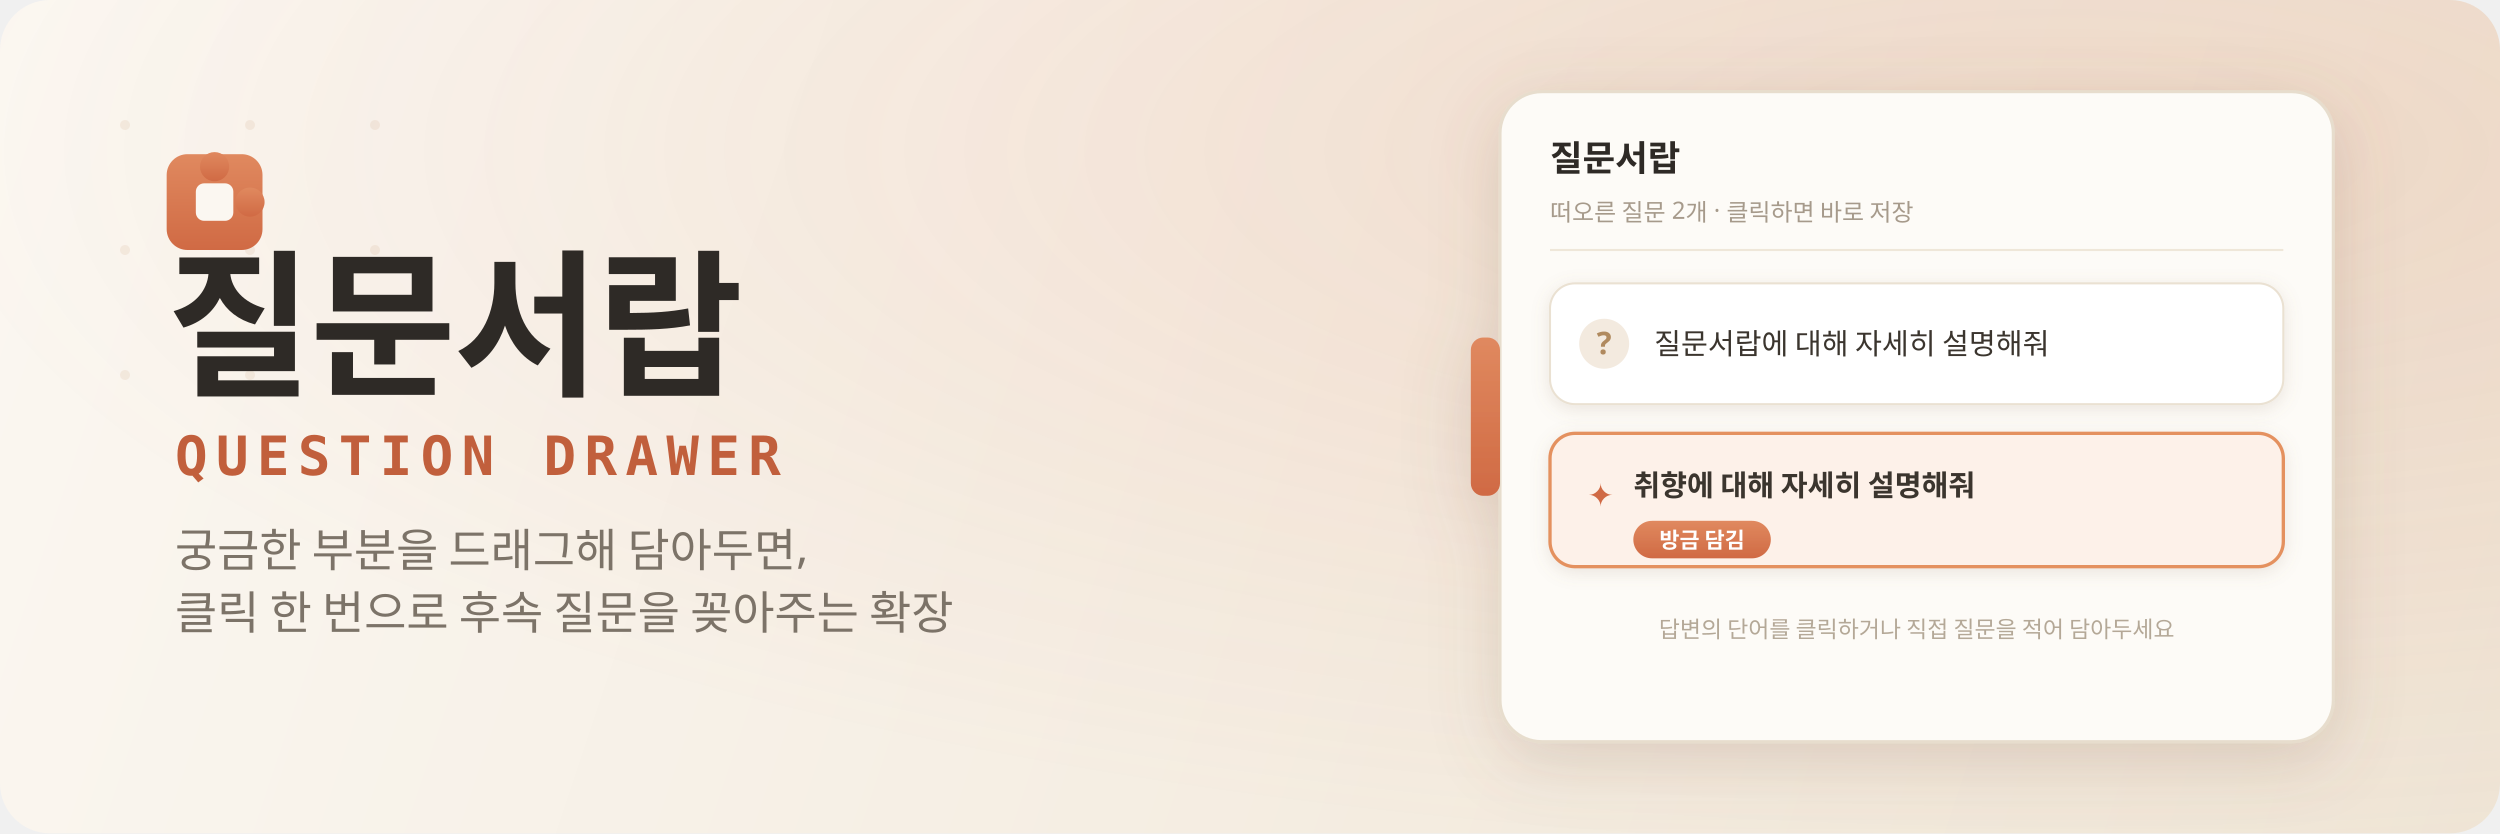
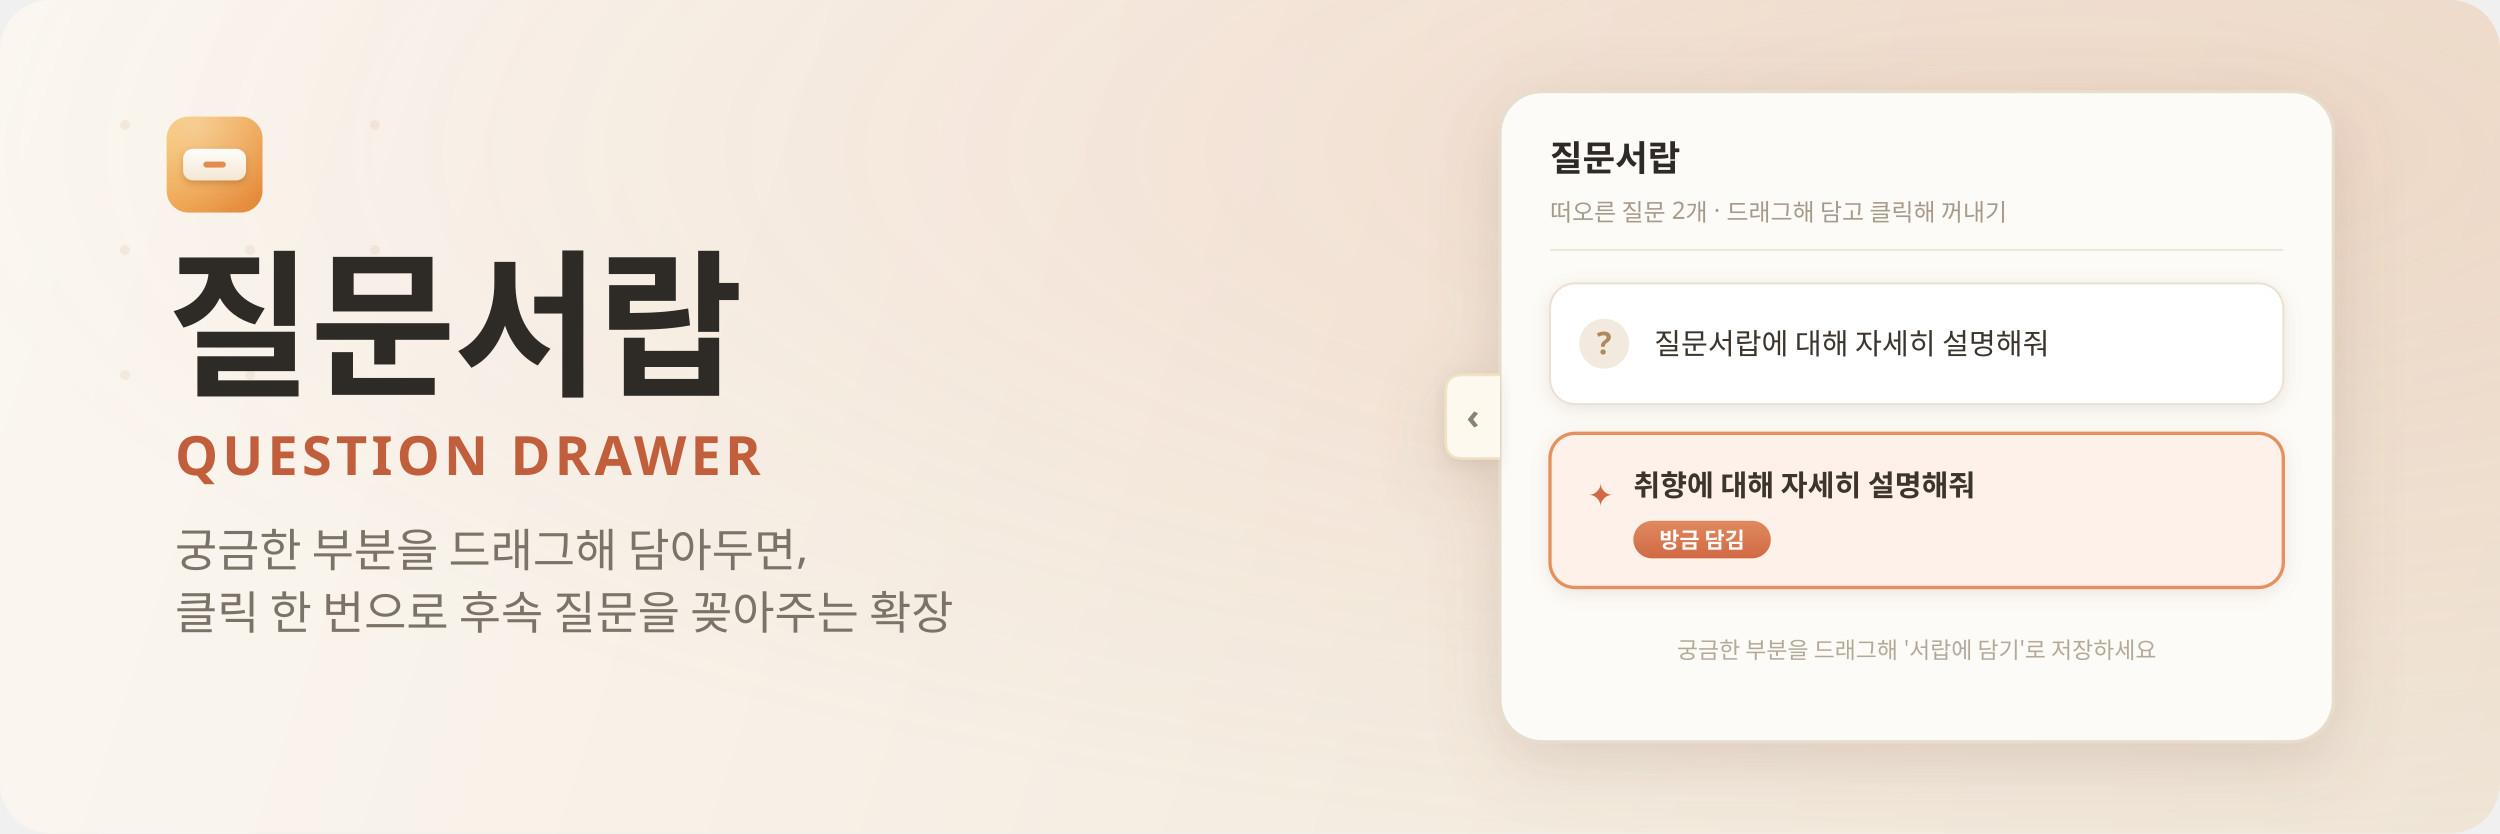
<svg xmlns="http://www.w3.org/2000/svg" width="1200" height="400" viewBox="0 0 1200 400" fill="none" role="img" aria-label="질문서랍 Question Drawer">
  <defs>
    <linearGradient id="bg" x1="0" y1="0" x2="1200" y2="400" gradientUnits="userSpaceOnUse">
      <stop offset="0" stop-color="#FBF7F1" />
      <stop offset="0.6" stop-color="#F4ECE0" />
      <stop offset="1" stop-color="#EFE5D6" />
    </linearGradient>
    <linearGradient id="clay" x1="0" y1="0" x2="0" y2="1">
      <stop offset="0" stop-color="#E0895F" />
      <stop offset="1" stop-color="#D06A44" />
    </linearGradient>
    <radialGradient id="glow" cx="0.82" cy="0.18" r="0.85">
      <stop offset="0" stop-color="#D97757" stop-opacity="0.14" />
      <stop offset="1" stop-color="#D97757" stop-opacity="0" />
    </radialGradient>
    <filter id="soft" x="-20%" y="-20%" width="140%" height="140%">
      <feDropShadow dx="0" dy="8" stdDeviation="16" flood-color="#8a6b52" flood-opacity="0.22" />
    </filter>
    <filter id="cardsh" x="-20%" y="-40%" width="140%" height="180%">
      <feDropShadow dx="0" dy="2" stdDeviation="4" flood-color="#9a8064" flood-opacity="0.18" />
    </filter>
+     <linearGradient id="icbg" x1="0" y1="0" x2="128" y2="128" gradientUnits="userSpaceOnUse">
+       <stop offset="0" stop-color="#F5C066" />
+       <stop offset="0.55" stop-color="#EDA24E" />
+       <stop offset="1" stop-color="#E28638" />
+     </linearGradient>
+     <radialGradient id="ictopglow" cx="0.3" cy="0.1" r="0.95">
+       <stop offset="0" stop-color="#FFFFFF" stop-opacity="0.32" />
+       <stop offset="1" stop-color="#FFFFFF" stop-opacity="0" />
+     </radialGradient>
+     <linearGradient id="icdrawer" x1="0" y1="0" x2="0" y2="1">
+       <stop offset="0" stop-color="#FFFDF9" />
+       <stop offset="1" stop-color="#F3E7D3" />
+     </linearGradient>
+     <filter id="icdrawersh" x="-30%" y="-30%" width="160%" height="170%">
+       <feDropShadow dx="0" dy="4" stdDeviation="4.5" flood-color="#7a4310" flood-opacity="0.30" />
+     </filter>
  </defs>
  <rect width="1200" height="400" rx="24" fill="url(#bg)" />
  <rect width="1200" height="400" rx="24" fill="url(#glow)" />
  <g fill="#C79A76" opacity="0.14">
    <circle cx="60" cy="60" r="2.4" />
    <circle cx="120" cy="60" r="2.4" />
    <circle cx="180" cy="60" r="2.4" />
    <circle cx="60" cy="120" r="2.4" />
    <circle cx="120" cy="120" r="2.4" />
    <circle cx="180" cy="120" r="2.4" />
    <circle cx="60" cy="180" r="2.4" />
    <circle cx="120" cy="180" r="2.4" />
  </g>
  <g transform="translate(80, 132)">
-     <g transform="translate(0,-58)">
-       <rect x="0" y="0" width="46" height="46" rx="10" fill="url(#clay)" />
-       <circle cx="23" cy="6" r="7" fill="url(#clay)" />
-       <circle cx="40" cy="23" r="7" fill="url(#clay)" />
-       <rect x="14" y="14" width="18" height="18" rx="4" fill="#FBF7F1" />
+     <g transform="translate(0,-76) scale(0.359375)">
+       <rect width="128" height="128" rx="29" fill="url(#icbg)" />
+       <rect width="128" height="128" rx="29" fill="url(#ictopglow)" />
+       <g filter="url(#icdrawersh)">
+         <rect x="22" y="43" width="84" height="42" rx="13" fill="url(#icdrawer)" />
+         <rect x="49" y="60" width="30" height="8" rx="4" fill="#E28C4E" />
+       </g>
    </g>
    <text x="0" y="52" font-family="'Pretendard','Apple SD Gothic Neo','Segoe UI',sans-serif" font-size="76" font-weight="800" fill="#2E2A26" letter-spacing="-1">질문서랍</text>
-     <text x="4" y="96" font-family="'SF Mono','JetBrains Mono',monospace" font-size="26" font-weight="600" fill="#C15F3C" letter-spacing="4">QUESTION DRAWER</text>
+     <text x="4" y="96" font-family="'Pretendard','Apple SD Gothic Neo','Segoe UI',sans-serif" font-size="26" font-weight="600" fill="#C15F3C" letter-spacing="2">QUESTION DRAWER</text>
    <text x="4" y="140" font-family="'Pretendard','Apple SD Gothic Neo','Segoe UI',sans-serif" font-size="22" font-weight="500" fill="#7C7368">궁금한 부분을 드래그해 담아두면,</text>
    <text x="4" y="170" font-family="'Pretendard','Apple SD Gothic Neo','Segoe UI',sans-serif" font-size="22" font-weight="500" fill="#7C7368">클릭 한 번으로 후속 질문을 꽂아주는 확장</text>
  </g>
  <g transform="translate(720, 44)" filter="url(#soft)">
    <rect x="0" y="0" width="400" height="312" rx="20" fill="#FDFBF7" stroke="#E7DDCD" stroke-width="1.5" />
-     <rect x="-14" y="118" width="14" height="76" rx="6" fill="url(#clay)" />
+     <g filter="url(#cardsh)">
+       <path d="M 0 136 L -18 136 Q -26 136 -26 144 L -26 168 Q -26 176 -18 176 L 0 176" fill="#FDF9EE" stroke="#F0E3C4" stroke-width="1.2" />
+       <text x="-13" y="162" text-anchor="middle" font-family="'Pretendard','Segoe UI',sans-serif" font-size="17" font-weight="600" fill="#8B8172">‹</text>
+     </g>
    <g transform="translate(24,24)">
      <text x="0" y="14" font-family="'Pretendard','Segoe UI',sans-serif" font-size="17" font-weight="700" fill="#2E2A26">질문서랍</text>
-       <text x="0" y="38" font-family="'Pretendard','Segoe UI',sans-serif" font-size="11.5" font-weight="500" fill="#A69A8B">떠오른 질문 2개 · 클릭하면 바로 저장</text>
+       <text x="0" y="38" font-family="'Pretendard','Segoe UI',sans-serif" font-size="11.5" font-weight="500" fill="#A69A8B">떠오른 질문 2개 · 드래그해 담고 클릭해 꺼내기</text>
    </g>
    <line x1="24" y1="76" x2="376" y2="76" stroke="#EFE7D9" stroke-width="1" />
    <g transform="translate(24,92)" filter="url(#cardsh)">
      <rect x="0" y="0" width="352" height="58" rx="12" fill="#FFFFFF" stroke="#EAE1D2" stroke-width="1" />
      <circle cx="26" cy="29" r="12" fill="#F3EADf" />
      <text x="26" y="34" text-anchor="middle" font-family="'Pretendard','Segoe UI',sans-serif" font-size="15" font-weight="700" fill="#B08A5E">?</text>
      <text x="50" y="34" font-family="'Pretendard','Segoe UI',sans-serif" font-size="14" font-weight="500" fill="#3B352E">질문서랍에 대해 자세히 설명해줘</text>
    </g>
    <g transform="translate(24,164)" filter="url(#cardsh)">
-       <rect x="0" y="0" width="352" height="64" rx="12" fill="#FDF1E9" stroke="#E4915F" stroke-width="1.6" />
+       <rect x="0" y="0" width="352" height="74" rx="12" fill="#FDF1E9" stroke="#E4915F" stroke-width="1.6" />
      <text x="18" y="35" font-family="'Pretendard','Segoe UI',sans-serif" font-size="15" fill="#D06A44">✦</text>
      <text x="40" y="30" font-family="'Pretendard','Segoe UI',sans-serif" font-size="14" font-weight="600" fill="#3B352E">취향에 대해 자세히 설명해줘</text>
      <g transform="translate(40,42)">
        <rect x="0" y="0" width="66" height="18" rx="9" fill="url(#clay)" />
        <text x="33" y="13" text-anchor="middle" font-family="'Pretendard','Segoe UI',sans-serif" font-size="10.5" font-weight="700" fill="#FFFFFF">방금 담김</text>
      </g>
    </g>
-     <text x="200" y="262" text-anchor="middle" font-family="'Pretendard','Segoe UI',sans-serif" font-size="11" font-weight="500" fill="#B4A897">답변의 단어를 클릭하거나 직접 질문을 적어 담아두세요</text>
+     <text x="200" y="272" text-anchor="middle" font-family="'Pretendard','Segoe UI',sans-serif" font-size="11" font-weight="500" fill="#B4A897">궁금한 부분을 드래그해 '서랍에 담기'로 저장하세요</text>
  </g>
</svg>
